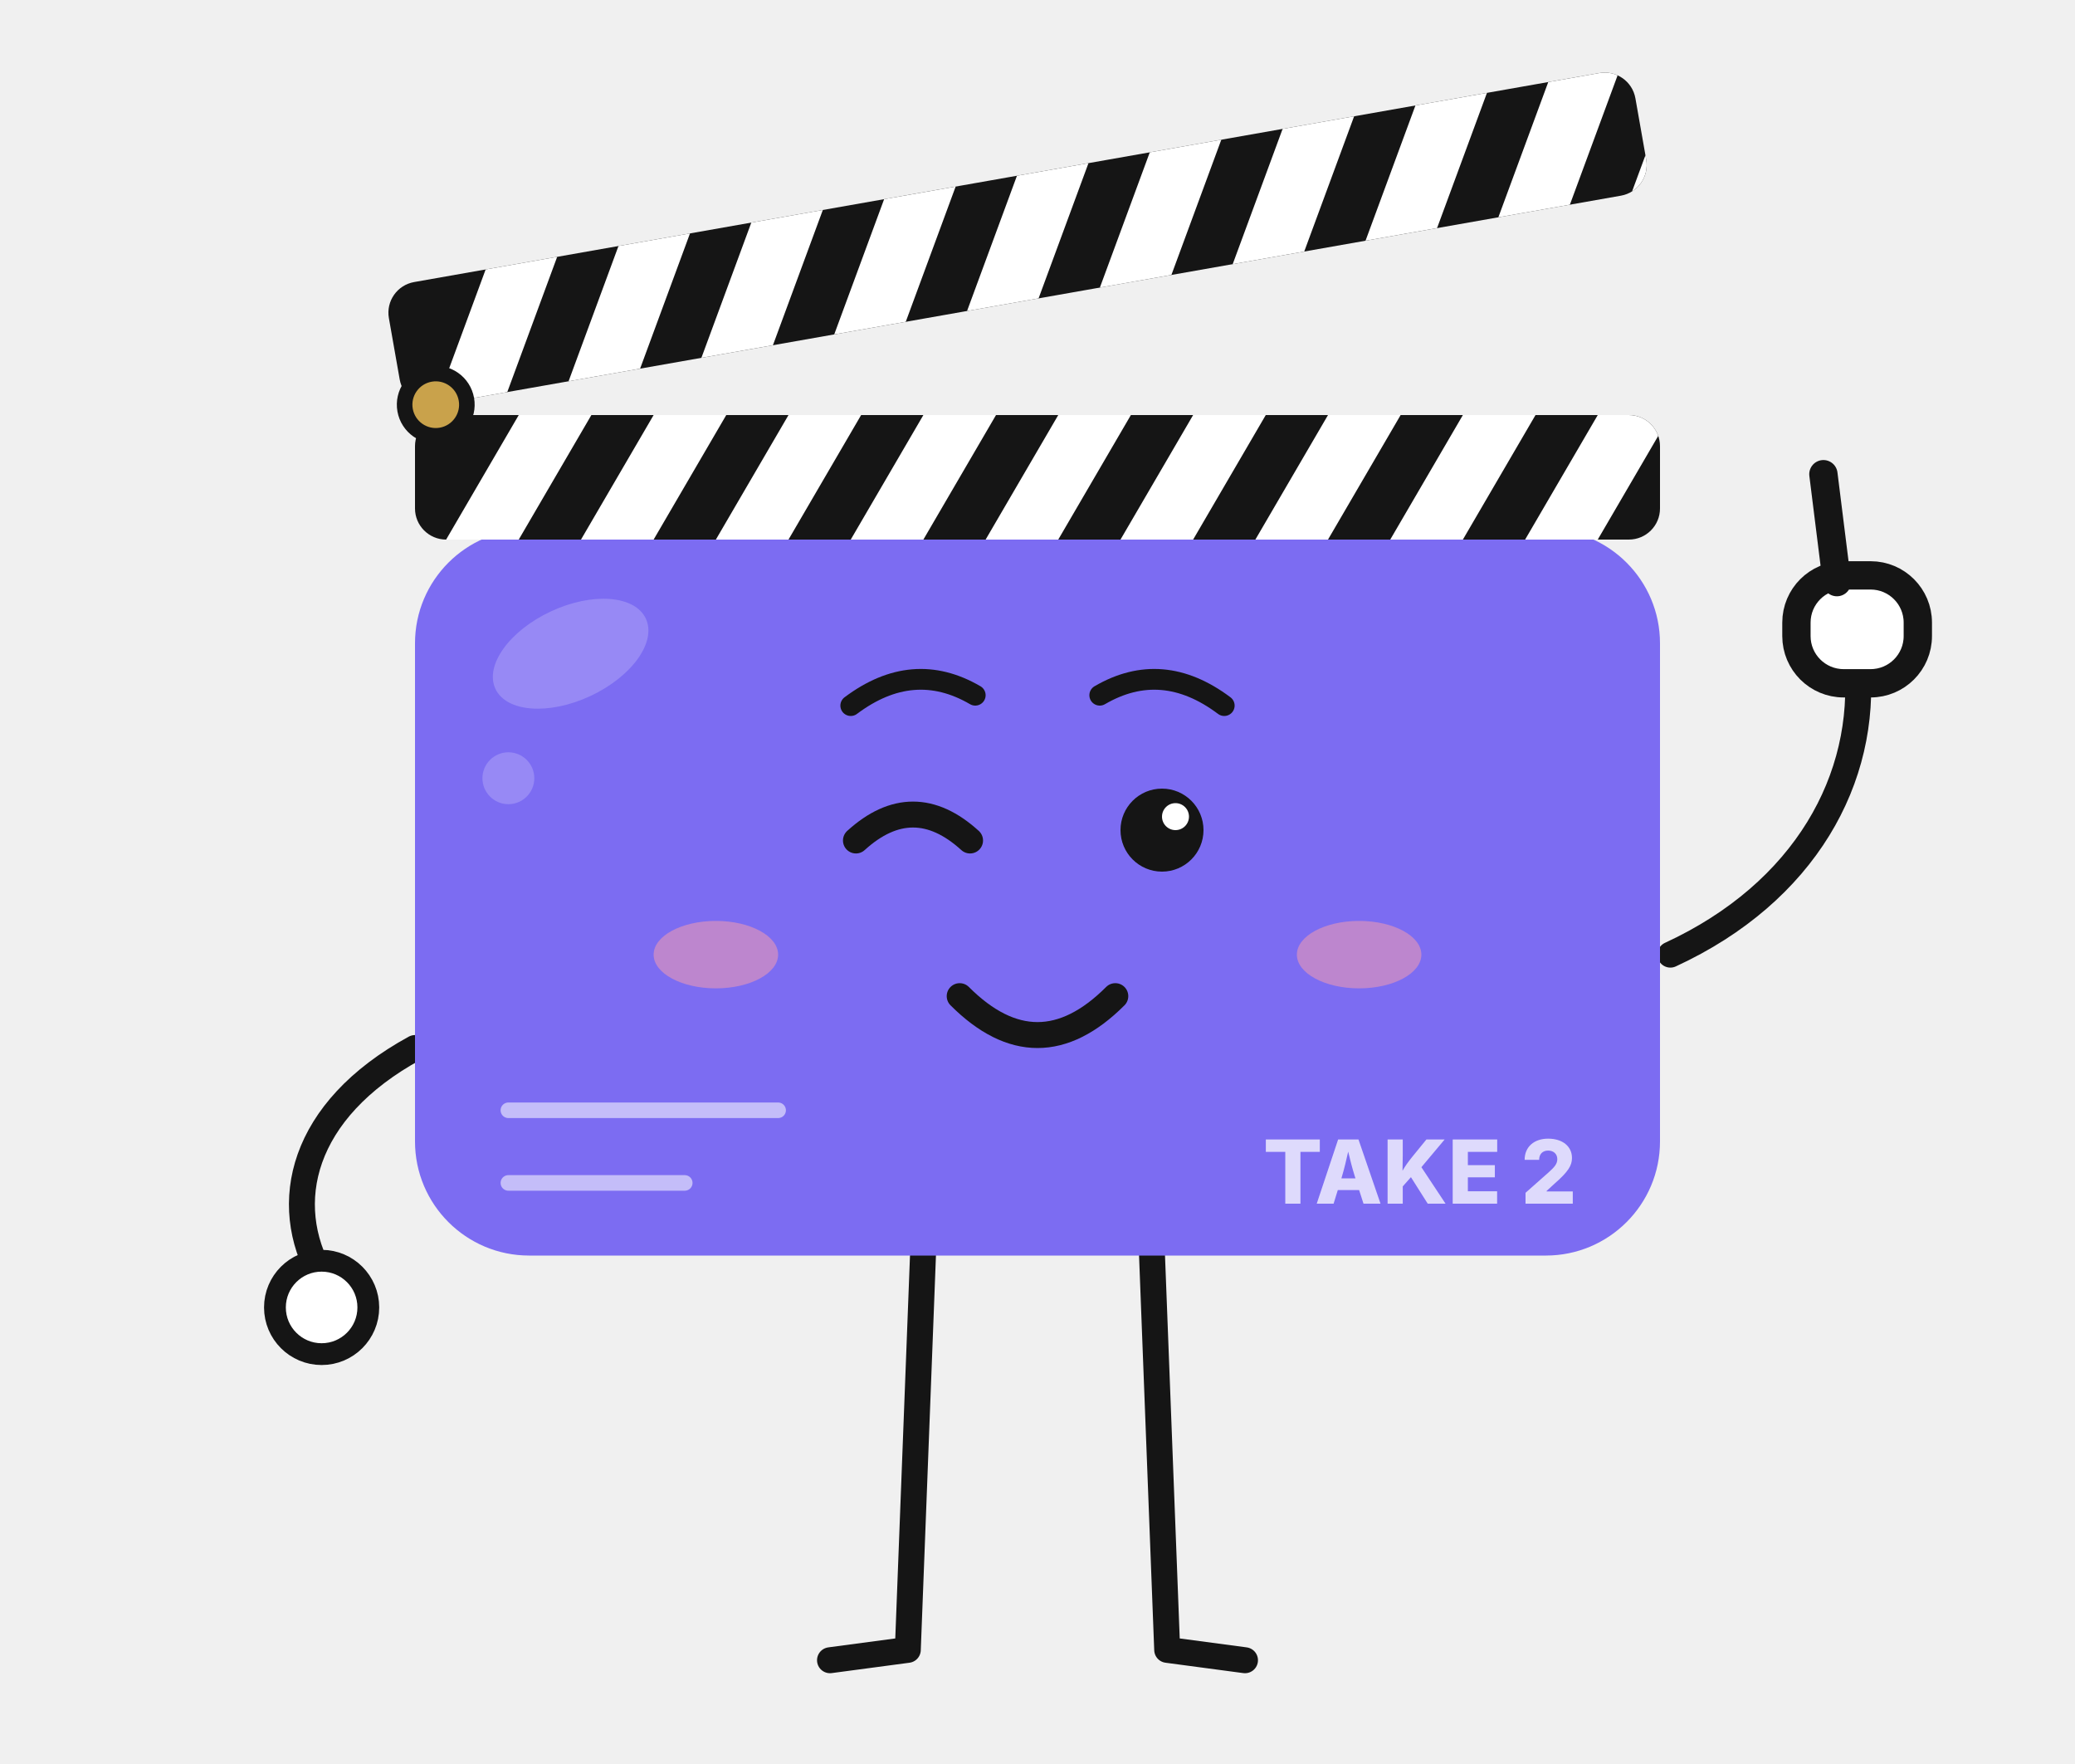
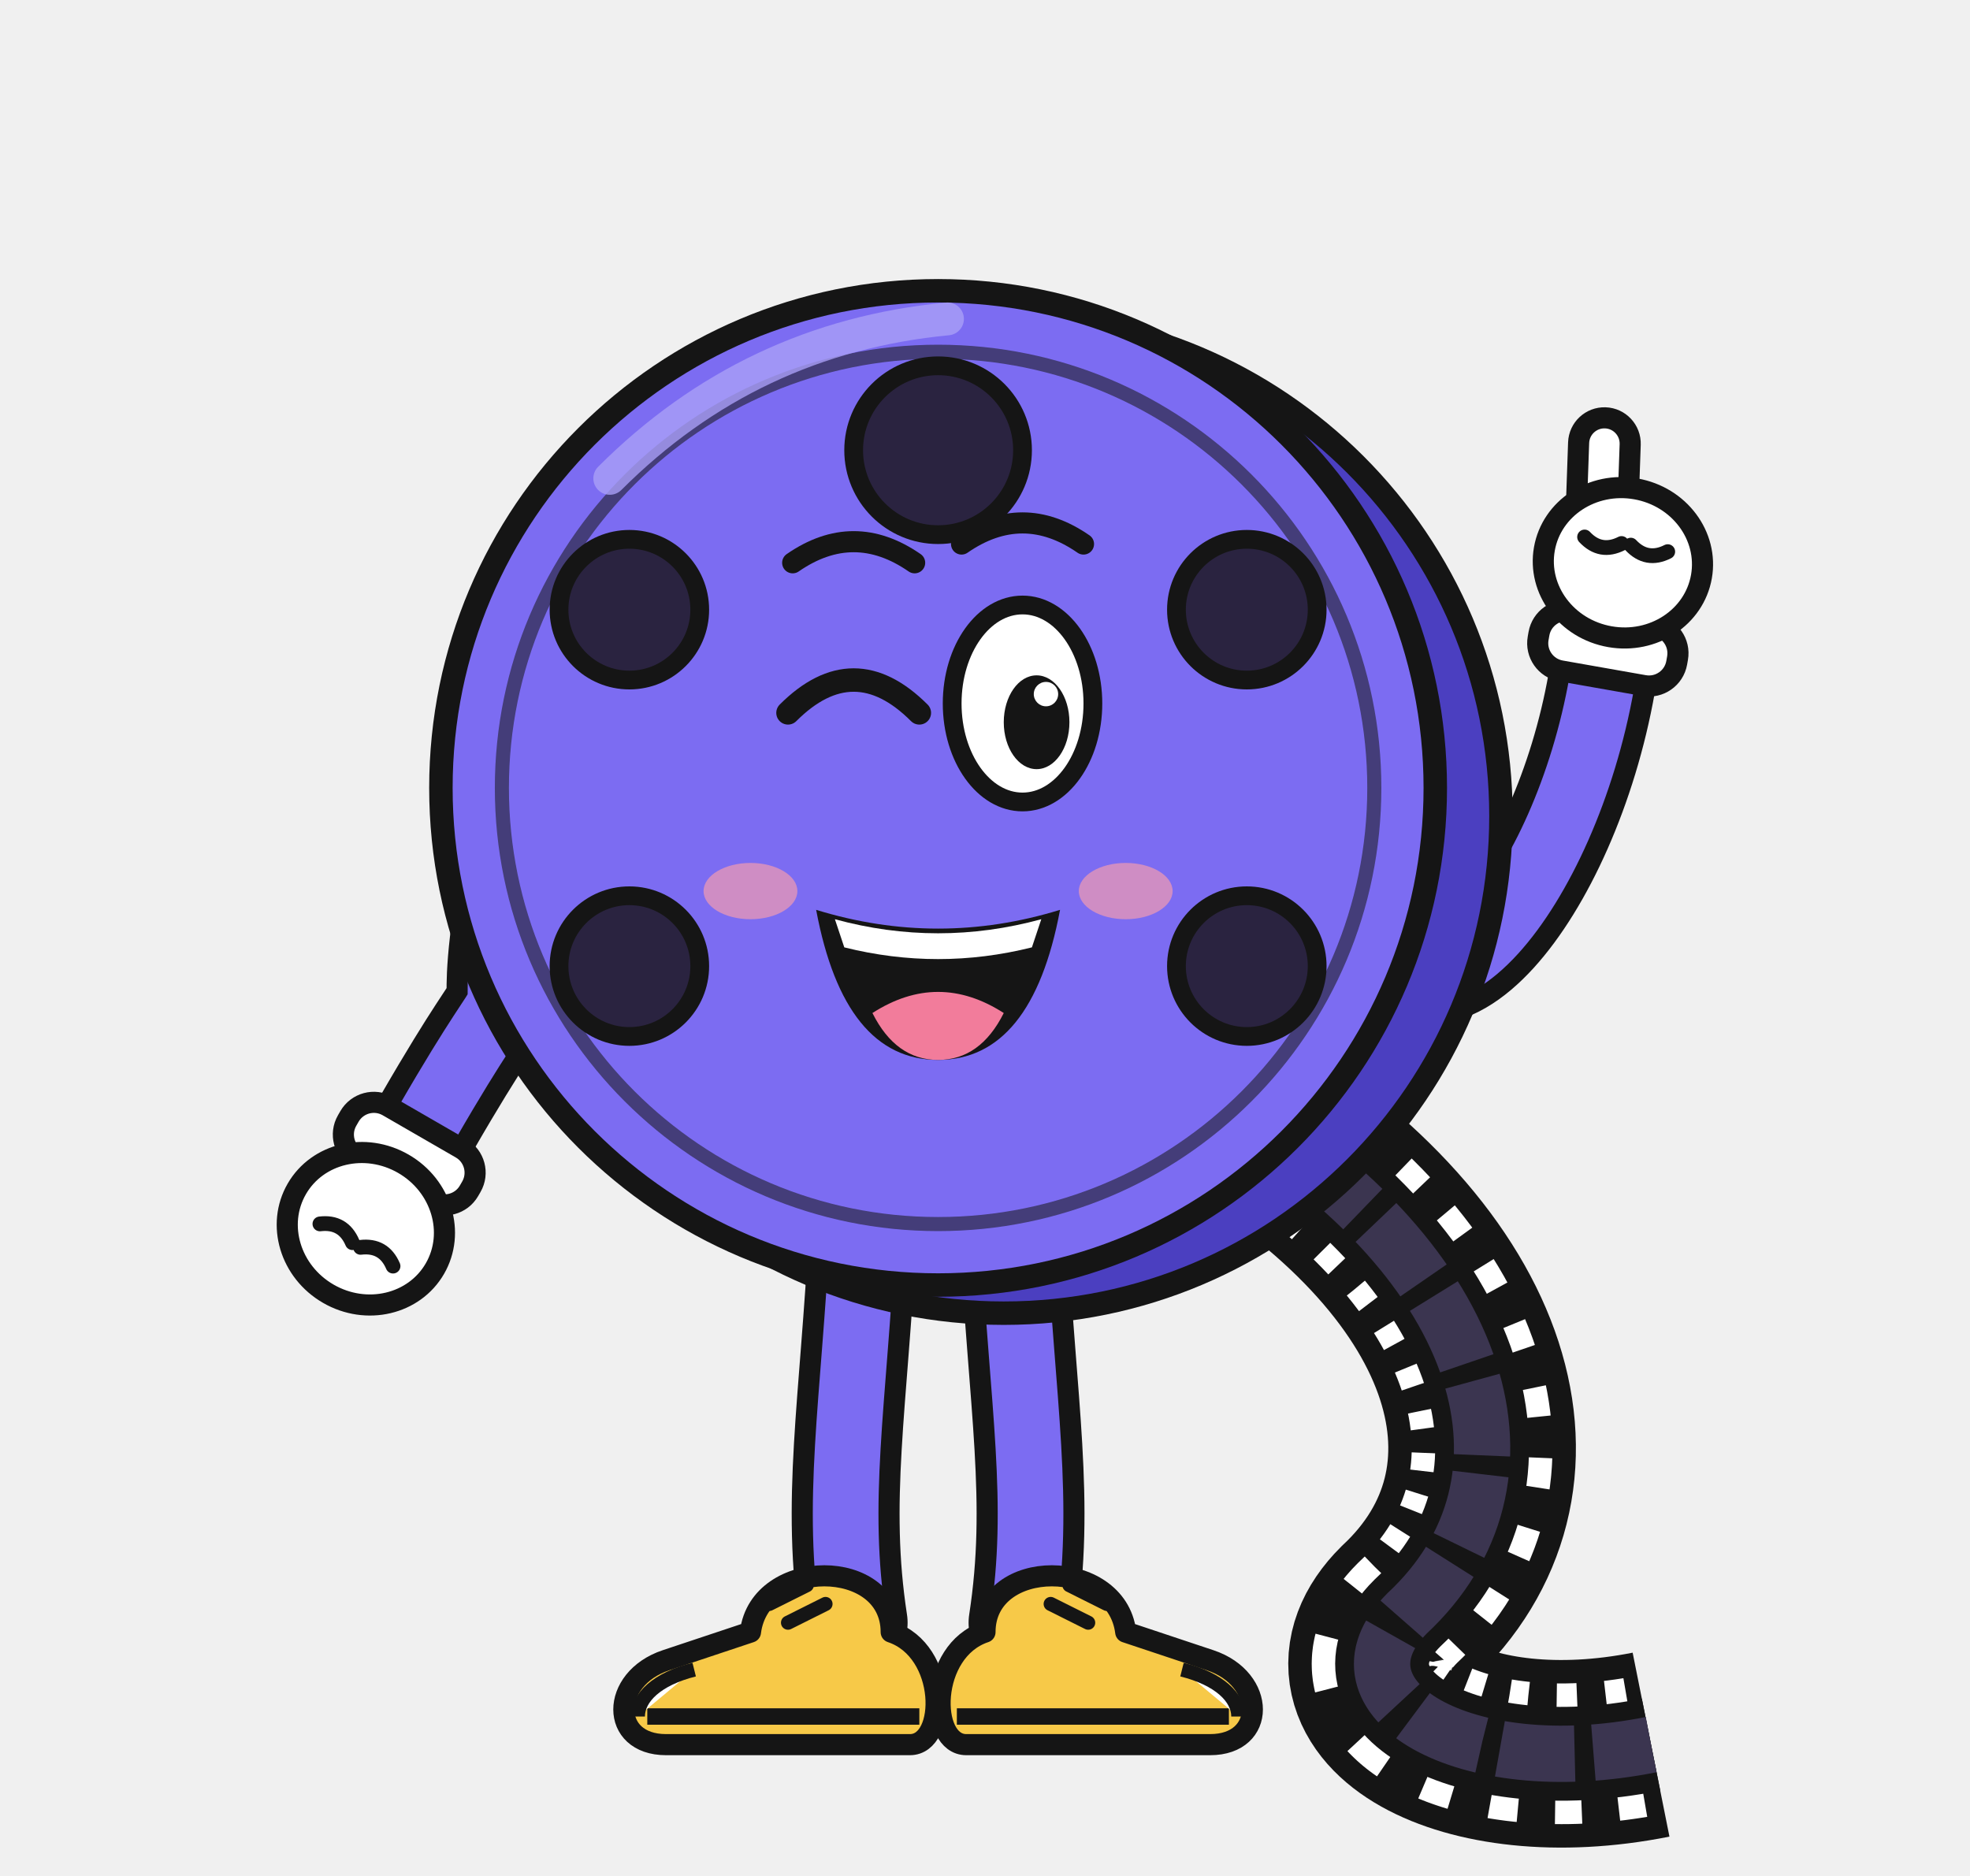
- <svg xmlns="http://www.w3.org/2000/svg" viewBox="0 30 400 340">
-   <path d="M178 270 L175 348 L160 350 M222 270 L225 348 L240 350" fill="none" stroke="#151515" stroke-width="5" stroke-linecap="round" stroke-linejoin="round" />
-   <clipPath id="lh">
-     <rect x="-100" y="0" width="300" height="400" />
-   </clipPath>
-   <clipPath id="rh">
-     <rect x="200" y="0" width="300" height="400" />
-   </clipPath>
-   <g clip-path="url(#lh)">
-     <g transform="translate(-30 0)">
-       <path d="M110 232 C88 244 84 262 92 276 M292 214 C318 202 330 180 328 158" fill="none" stroke="#151515" stroke-width="5" stroke-linecap="round" stroke-linejoin="round" />
-       <circle cx="92" cy="282" r="9" fill="#fff" stroke="#151515" stroke-width="4.2" />
-       <g transform="translate(328 150) scale(1.3)">
-         <rect x="-9" y="-7" width="18" height="16" rx="7" fill="#fff" stroke="#151515" stroke-width="4.2" />
-         <path d="M-3 -6 L-5 -22" fill="none" stroke="#151515" stroke-width="4.2" stroke-linecap="round" stroke-linejoin="round" />
-       </g>
-     </g>
+ <svg xmlns="http://www.w3.org/2000/svg" viewBox="0 0 420 400">
+   <g>
+     <path d="M262 236 C318 270 330 316 300 344 C282 362 312 380 352 372" fill="none" stroke="#151515" stroke-width="40" stroke-linecap="butt" />
+     <path d="M262 236 C318 270 330 316 300 344 C282 362 312 380 352 372" fill="none" stroke="#fff" stroke-width="30" stroke-dasharray="5 7" />
+     <path d="M262 236 C318 270 330 316 300 344 C282 362 312 380 352 372" fill="none" stroke="#151515" stroke-width="20" />
+     <path d="M262 236 C318 270 330 316 300 344 C282 362 312 380 352 372" fill="none" stroke="#3B3550" stroke-width="12" stroke-dasharray="16 4" />
  </g>
-   <g clip-path="url(#rh)">
-     <g transform="translate(30 0)">
-       <path d="M110 232 C88 244 84 262 92 276 M292 214 C318 202 330 180 328 158" fill="none" stroke="#151515" stroke-width="5" stroke-linecap="round" stroke-linejoin="round" />
-       <circle cx="92" cy="282" r="9" fill="#fff" stroke="#151515" stroke-width="4.2" />
-       <g transform="translate(328 150) scale(1.3)">
-         <rect x="-9" y="-7" width="18" height="16" rx="7" fill="#fff" stroke="#151515" stroke-width="4.2" />
-         <path d="M-3 -6 L-5 -22" fill="none" stroke="#151515" stroke-width="4.2" stroke-linecap="round" stroke-linejoin="round" />
-       </g>
-     </g>
+   <path d="M184 262 C182 300 178 320 182 346" fill="none" stroke="#151515" stroke-width="23" stroke-linecap="round" stroke-linejoin="round" />
+   <path d="M184 262 C182 300 178 320 182 346" fill="none" stroke="#7C6CF2" stroke-width="14" stroke-linecap="round" stroke-linejoin="round" />
+   <path d="M216 262 C218 300 222 320 218 346" fill="none" stroke="#151515" stroke-width="23" stroke-linecap="round" stroke-linejoin="round" />
+   <path d="M216 262 C218 300 222 320 218 346" fill="none" stroke="#7C6CF2" stroke-width="14" stroke-linecap="round" stroke-linejoin="round" />
+   <g transform="translate(176 362) scale(-1 1)">
+     <path d="M-14 -14 C-14 -30 14 -30 16 -14 L34 -8 C46 -4 46 10 34 10 L-18 10 C-26 10 -26 -10 -14 -14 Z" fill="#F7C948" stroke="#151515" stroke-width="4.5" stroke-linejoin="round" />
+     <path d="M-20 4 L38 4" stroke="#151515" stroke-width="3.5" />
+     <path d="M28 -6 C36 -4 40 0 40 4" fill="#fff" stroke="#151515" stroke-width="3" />
+     <path d="M0 -20 l8 4 M4 -24 l8 4" stroke="#151515" stroke-width="3" stroke-linecap="round" />
  </g>
-   <rect x="80" y="132" width="240" height="140" rx="22" fill="#7C6CF2" />
-   <g fill="#A89DF7" opacity=".6">
-     <ellipse cx="110" cy="156" rx="16" ry="9" transform="rotate(-25 110 156)" />
-     <circle cx="98" cy="180" r="5" />
+   <g transform="translate(224 362) scale(1 1)">
+     <path d="M-14 -14 C-14 -30 14 -30 16 -14 L34 -8 C46 -4 46 10 34 10 L-18 10 C-26 10 -26 -10 -14 -14 Z" fill="#F7C948" stroke="#151515" stroke-width="4.5" stroke-linejoin="round" />
+     <path d="M-20 4 L38 4" stroke="#151515" stroke-width="3.5" />
+     <path d="M28 -6 C36 -4 40 0 40 4" fill="#fff" stroke="#151515" stroke-width="3" />
+     <path d="M0 -20 l8 4 M4 -24 l8 4" stroke="#151515" stroke-width="3" stroke-linecap="round" />
  </g>
-   <g stroke="#fff" stroke-width="3" stroke-linecap="round" opacity=".55">
-     <path d="M98 244 h52 M98 258 h34" />
+   <path d="M108 196 C103.75 226 113.5 200.512 91 239.483" fill="none" stroke="#151515" stroke-width="23" stroke-linecap="round" stroke-linejoin="round" />
+   <path d="M108 196 C103.75 226 113.5 200.512 91 239.483" fill="none" stroke="#7C6CF2" stroke-width="14" stroke-linecap="round" stroke-linejoin="round" />
+   <path d="M292 196 C304.371 226 333.671 189.921 341.485 145.605" fill="none" stroke="#151515" stroke-width="23" stroke-linecap="round" stroke-linejoin="round" />
+   <path d="M292 196 C304.371 226 333.671 189.921 341.485 145.605" fill="none" stroke="#7C6CF2" stroke-width="14" stroke-linecap="round" stroke-linejoin="round" />
+   <circle cx="214" cy="174" r="106" fill="#4B3FC0" stroke="#151515" stroke-width="5" />
+   <rect x="200" y="62" width="14" height="212" fill="#4B3FC0" />
+   <circle cx="200" cy="168" r="106" fill="#7C6CF2" stroke="#151515" stroke-width="5" />
+   <circle cx="200" cy="168" r="93" fill="none" stroke="#151515" stroke-width="3" opacity=".55" />
+   <path d="M130 102 q30 -30 72 -34" fill="none" stroke="#A99FF8" stroke-width="7" stroke-linecap="round" opacity=".8" />
+   <circle cx="200" cy="96" r="18" fill="#2A2340" stroke="#151515" stroke-width="4" />
+   <circle cx="134.182" cy="130" r="15" fill="#2A2340" stroke="#151515" stroke-width="4" />
+   <circle cx="265.818" cy="130" r="15" fill="#2A2340" stroke="#151515" stroke-width="4" />
+   <circle cx="134.182" cy="206" r="15" fill="#2A2340" stroke="#151515" stroke-width="4" />
+   <circle cx="265.818" cy="206" r="15" fill="#2A2340" stroke="#151515" stroke-width="4" />
+   <ellipse cx="160" cy="190" rx="10" ry="6" fill="#F29BB0" opacity=".7" />
+   <ellipse cx="240" cy="190" rx="10" ry="6" fill="#F29BB0" opacity=".7" />
+   <path d="M169 120 q13 -9 26 0" fill="none" stroke="#151515" stroke-width="4.5" stroke-linecap="round" />
+   <path d="M205 116 q13 -9 26 0" fill="none" stroke="#151515" stroke-width="4.5" stroke-linecap="round" />
+   <path d="M168 152 q14 -14 28 0" fill="none" stroke="#151515" stroke-width="5" stroke-linecap="round" />
+   <ellipse cx="218" cy="150" rx="15" ry="21" fill="#fff" stroke="#151515" stroke-width="4" />
+   <ellipse cx="221" cy="154" rx="7" ry="10" fill="#151515" />
+   <circle cx="223" cy="148" r="2.6" fill="#fff" />
+   <path d="M174 194 q26 8 52 0 q-6 32 -26 32 q-20 0 -26 -32 Z" fill="#151515" />
+   <path d="M186 216 q14 -9 28 0 q-5 10 -14 10 q-9 0 -14 -10 Z" fill="#F27C9B" />
+   <path d="M178 196 q22 6 44 0 l-2 6 q-20 5 -40 0 Z" fill="#fff" />
+   <g transform="translate(78 262) rotate(-150)">
+     <rect x="-15" y="12" width="30" height="13" rx="6" fill="#fff" stroke="#151515" stroke-width="4.5" />
+     <ellipse cx="0" cy="0" rx="17" ry="16" fill="#fff" stroke="#151515" stroke-width="4.5" />
+     <path d="M-9 -4 q4 3 8 0 M1 -4 q4 3 8 0" fill="none" stroke="#151515" stroke-width="3.15" stroke-linecap="round" />
  </g>
-   <text x="304" y="262" text-anchor="end" font-family="Inter, sans-serif" font-weight="800" font-size="17" fill="#fff" opacity=".75">TAKE 2</text>
-   <ellipse cx="138" cy="214" rx="12" ry="6.5" fill="#F29BB0" opacity=".55" />
-   <ellipse cx="262" cy="214" rx="12" ry="6.5" fill="#F29BB0" opacity=".55" />
-   <g transform="translate(0 4)">
-     <path d="M165 188 q11 -10 22 0" fill="none" stroke="#151515" stroke-width="5" stroke-linecap="round" stroke-linejoin="round" />
-     <circle cx="224" cy="186" r="8" fill="#151515" />
-     <circle cx="226.6" cy="183.4" r="2.6" fill="#fff" />
-     <path d="M164 162 q12 -9 24 -2 M212 160 q12 -7 24 2" fill="none" stroke="#151515" stroke-width="4" stroke-linecap="round" stroke-linejoin="round" />
-     <path d="M185 218 q15 15 30 0" fill="none" stroke="#151515" stroke-width="5" stroke-linecap="round" stroke-linejoin="round" />
-   </g>
-   <clipPath id="cb">
-     <rect x="80" y="110" width="240" height="24" rx="6" />
-   </clipPath>
-   <g clip-path="url(#cb)">
-     <rect x="80" y="110" width="240" height="24" fill="#151515" />
-     <path d="M86 134 l14 0 l14 -24 l-14 0 Z" fill="#fff" />
-     <path d="M112 134 l14 0 l14 -24 l-14 0 Z" fill="#fff" />
-     <path d="M138 134 l14 0 l14 -24 l-14 0 Z" fill="#fff" />
-     <path d="M164 134 l14 0 l14 -24 l-14 0 Z" fill="#fff" />
-     <path d="M190 134 l14 0 l14 -24 l-14 0 Z" fill="#fff" />
-     <path d="M216 134 l14 0 l14 -24 l-14 0 Z" fill="#fff" />
-     <path d="M242 134 l14 0 l14 -24 l-14 0 Z" fill="#fff" />
-     <path d="M268 134 l14 0 l14 -24 l-14 0 Z" fill="#fff" />
-     <path d="M294 134 l14 0 l14 -24 l-14 0 Z" fill="#fff" />
-     <path d="M320 134 l14 0 l14 -24 l-14 0 Z" fill="#fff" />
-   </g>
-   <g transform="rotate(-10 84 108)">
-     <clipPath id="ca">
-       <rect x="78" y="84" width="244" height="24" rx="6" />
-     </clipPath>
-     <g clip-path="url(#ca)">
-       <rect x="78" y="84" width="244" height="24" fill="#151515" />
-       <path d="M84 108 l14 0 l14 -24 l-14 0 Z" fill="#fff" />
-       <path d="M110 108 l14 0 l14 -24 l-14 0 Z" fill="#fff" />
-       <path d="M136 108 l14 0 l14 -24 l-14 0 Z" fill="#fff" />
-       <path d="M162 108 l14 0 l14 -24 l-14 0 Z" fill="#fff" />
-       <path d="M188 108 l14 0 l14 -24 l-14 0 Z" fill="#fff" />
-       <path d="M214 108 l14 0 l14 -24 l-14 0 Z" fill="#fff" />
-       <path d="M240 108 l14 0 l14 -24 l-14 0 Z" fill="#fff" />
-       <path d="M266 108 l14 0 l14 -24 l-14 0 Z" fill="#fff" />
-       <path d="M292 108 l14 0 l14 -24 l-14 0 Z" fill="#fff" />
-       <path d="M318 108 l14 0 l14 -24 l-14 0 Z" fill="#fff" />
-     </g>
-     <circle cx="84" cy="108" r="6" fill="#C9A24B" stroke="#151515" stroke-width="3" />
+   <g transform="translate(346 120) rotate(10)">
+     <rect x="-15" y="12" width="30" height="13" rx="6" fill="#fff" stroke="#151515" stroke-width="4.5" />
+     <rect x="-11.5" y="-30" width="11" height="28" rx="5.5" transform="rotate(-8 -6 -8)" fill="#fff" stroke="#151515" stroke-width="4.5" />
+     <ellipse cx="0" cy="0" rx="17" ry="16" fill="#fff" stroke="#151515" stroke-width="4.5" />
+     <path d="M-9 -4 q4 3 8 0 M1 -4 q4 3 8 0" fill="none" stroke="#151515" stroke-width="3.15" stroke-linecap="round" />
  </g>
</svg>
